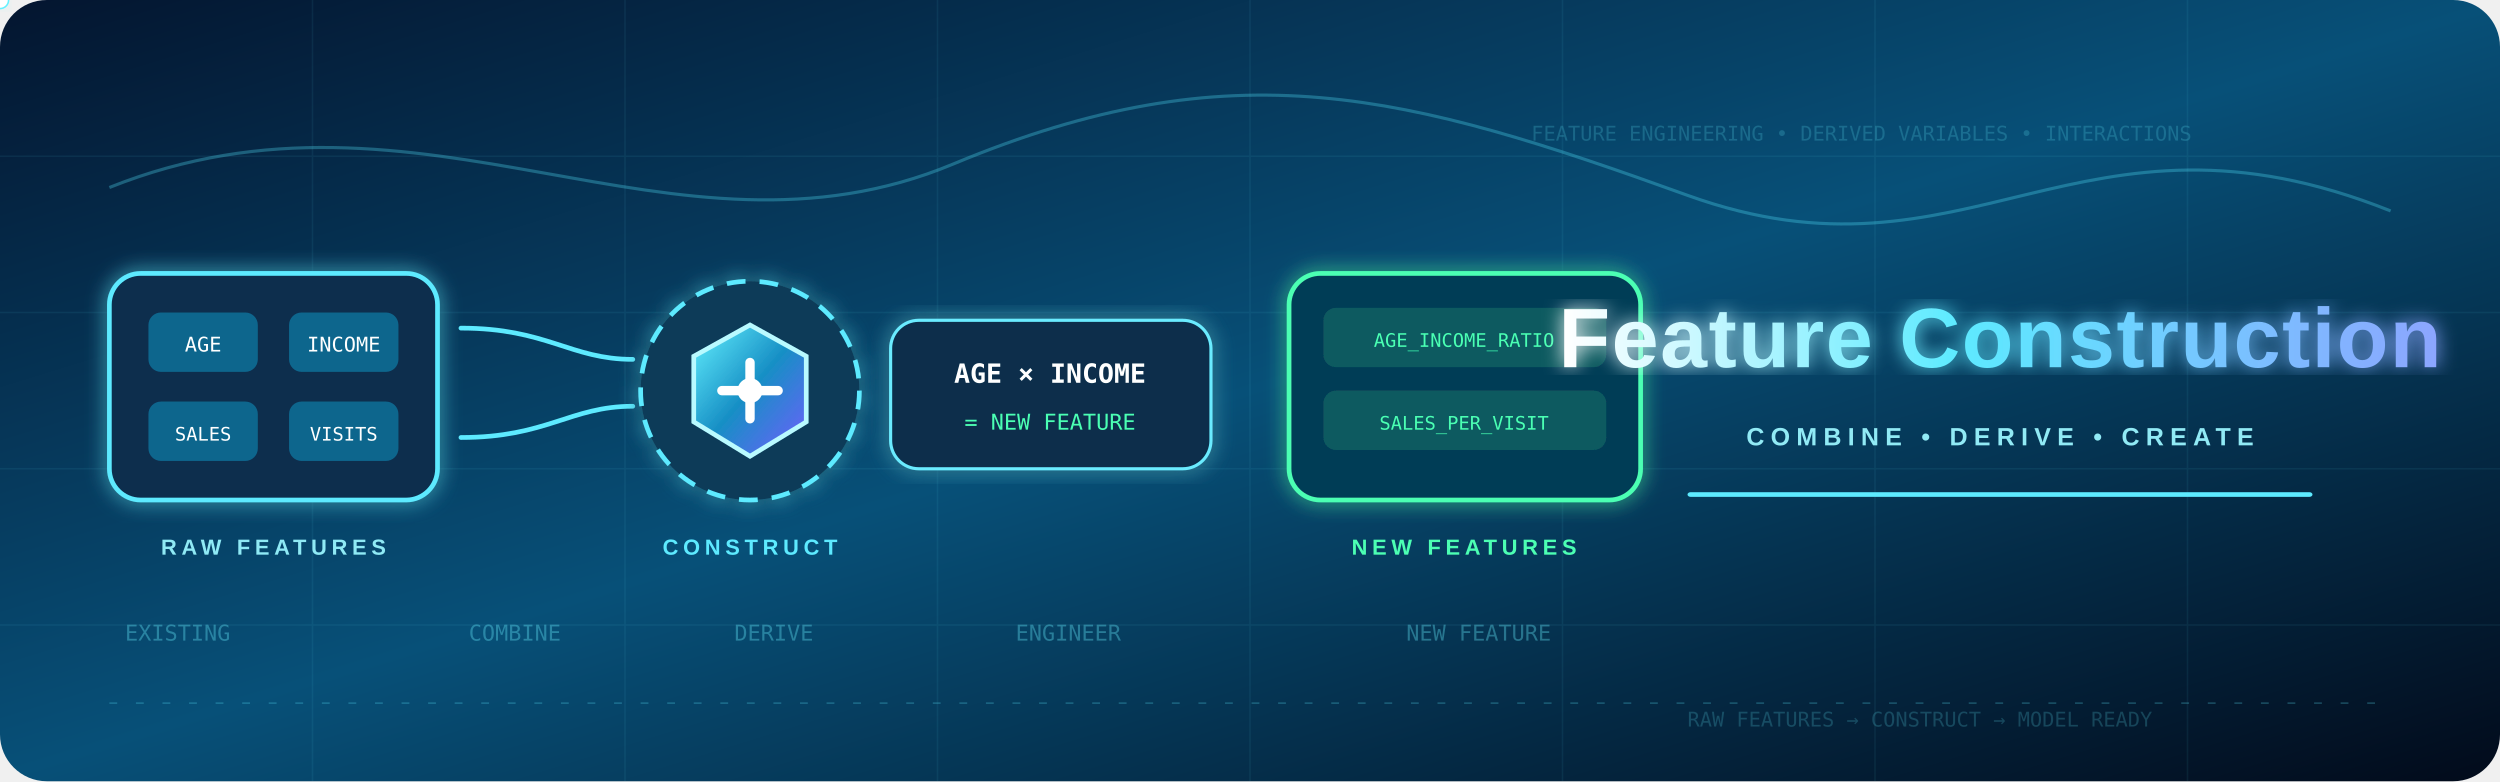
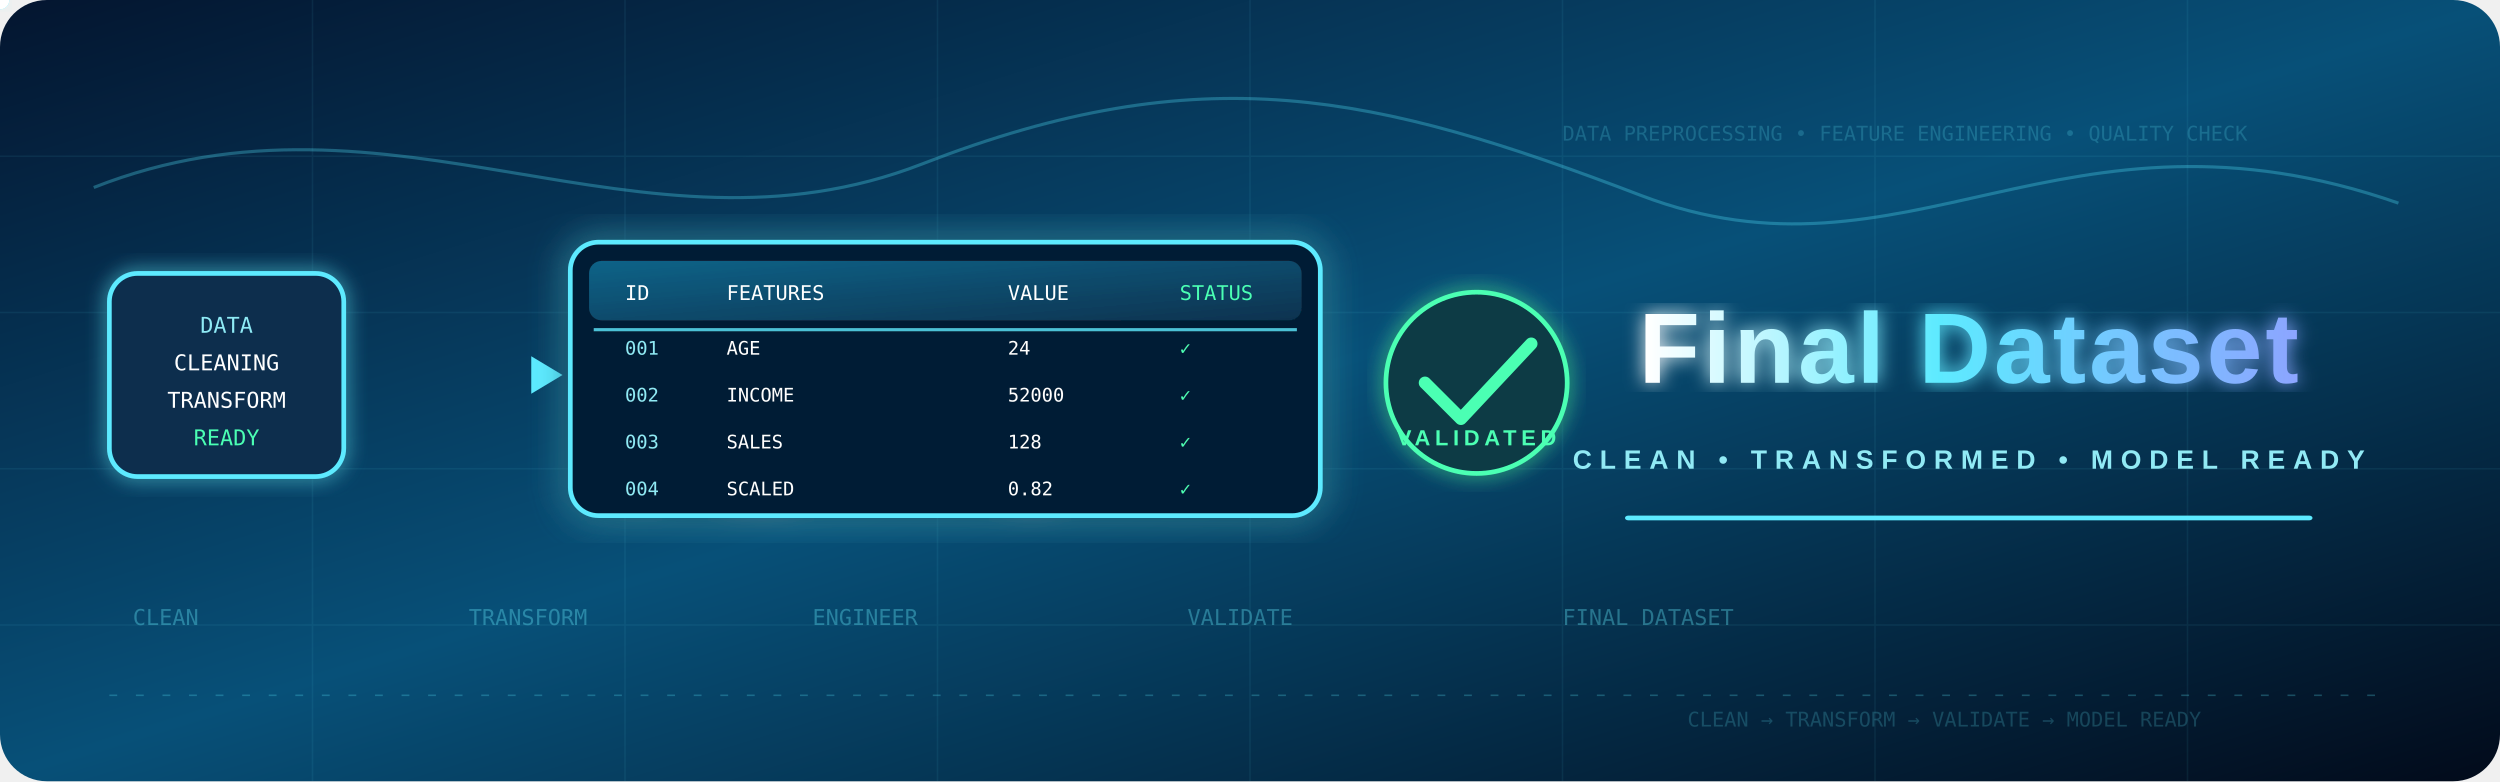
<svg xmlns="http://www.w3.org/2000/svg" width="1600" height="500" viewBox="0 0 1600 500">
  <defs>
    <linearGradient id="bg" x1="0" y1="0" x2="1" y2="1">
      <stop offset="0%" stop-color="#04152F" />
      <stop offset="50%" stop-color="#075078" />
      <stop offset="100%" stop-color="#020A1A" />
    </linearGradient>
    <linearGradient id="title" x1="0" y1="0" x2="1" y2="0">
      <stop offset="0%" stop-color="#FFFFFF" />
      <stop offset="45%" stop-color="#5DEAFF" />
      <stop offset="100%" stop-color="#8CA5FF" />
    </linearGradient>
-     <linearGradient id="feature" x1="0" y1="0" x2="1" y2="1">
-       <stop offset="0%" stop-color="#64F2FF" />
-       <stop offset="50%" stop-color="#178FC5" />
-       <stop offset="100%" stop-color="#725CFF" />
+     <linearGradient id="table" x1="0" y1="0" x2="1" y2="1">
+       <stop offset="0%" stop-color="#0B6388" />
+       <stop offset="100%" stop-color="#07324F" />
    </linearGradient>
    <filter id="glow">
      <feGaussianBlur stdDeviation="6" result="blur" />
+       <feMerge>
+         <feMergeNode in="blur" />
+         <feMergeNode in="SourceGraphic" />
+       </feMerge>
+     </filter>
+     <filter id="strongGlow">
+       <feGaussianBlur stdDeviation="11" result="blur" />
      <feMerge>
        <feMergeNode in="blur" />
        <feMergeNode in="SourceGraphic" />
      </feMerge>
    </filter>
  </defs>
  <rect width="1600" height="500" rx="30" fill="url(#bg)" />
  <g stroke="#61EFFF" opacity=".07">
    <path d="M0 100H1600" />
    <path d="M0 200H1600" />
    <path d="M0 300H1600" />
    <path d="M0 400H1600" />
    <path d="M200 0V500" />
    <path d="M400 0V500" />
    <path d="M600 0V500" />
    <path d="M800 0V500" />
    <path d="M1000 0V500" />
    <path d="M1200 0V500" />
    <path d="M1400 0V500" />
  </g>
-   <path d="M70 120          C270 40 430 180 610 105          S900 60 1080 125          S1330 55 1530 135" fill="none" stroke="#55E9FF" stroke-width="2" opacity=".3" />
+   <path d="M60 120          C250 45 410 175 590 105          S880 60 1050 125          S1320 55 1535 130" fill="none" stroke="#55E9FF" stroke-width="2" opacity=".3" />
  <circle r="6" fill="#64F1FF" filter="url(#glow)">
-     <animateMotion dur="5s" repeatCount="indefinite" path="M70 120 C270 40 430 180 610 105 S900 60 1080 125 S1330 55 1530 135" />
+     <animateMotion dur="5s" repeatCount="indefinite" path="M60 120 C250 45 410 175 590 105 S880 60 1050 125 S1320 55 1535 130" />
  </circle>
  <g transform="translate(70 175)" filter="url(#glow)">
-     <rect x="0" y="0" width="210" height="145" rx="20" fill="#092D4D" stroke="#5DEAFF" stroke-width="3" />
-     <rect x="25" y="25" width="70" height="38" rx="8" fill="#0A668D" />
-     <text x="60" y="50" text-anchor="middle" font-family="monospace" font-size="13" fill="#FFFFFF">
-     AGE
-   </text>
-     <rect x="115" y="25" width="70" height="38" rx="8" fill="#0A668D" />
-     <text x="150" y="50" text-anchor="middle" font-family="monospace" font-size="13" fill="#FFFFFF">
-     INCOME
-   </text>
-     <rect x="25" y="82" width="70" height="38" rx="8" fill="#0A668D" />
-     <text x="60" y="107" text-anchor="middle" font-family="monospace" font-size="12" fill="#FFFFFF">
-     SALES
-   </text>
-     <rect x="115" y="82" width="70" height="38" rx="8" fill="#0A668D" />
-     <text x="150" y="107" text-anchor="middle" font-family="monospace" font-size="12" fill="#FFFFFF">
-     VISITS
-   </text>
-   </g>
-   <text x="175" y="355" text-anchor="middle" font-family="Arial" font-size="14" font-weight="600" letter-spacing="3" fill="#8FEAF5">
+     <rect x="0" y="0" width="150" height="130" rx="18" fill="#092D4D" stroke="#5DEAFF" stroke-width="3" />
+     <text x="75" y="38" text-anchor="middle" font-family="monospace" font-size="14" fill="#8FEAF5">

-   RAW FEATURES
- 
- </text>
-   <g fill="none" stroke="#5DEAFF" stroke-width="3" stroke-linecap="round">
-     <path d="M295 210            C350 210 365 230 405 230" />
-     <path d="M295 280            C350 280 365 260 405 260" />
-   </g>
-   <circle r="5" fill="#FFFFFF" filter="url(#glow)">
-     <animateMotion dur="2s" repeatCount="indefinite" path="M295 210 C350 210 365 230 405 230" />
-   </circle>
-   <g transform="translate(400 170)" filter="url(#glow)">
-     <circle cx="80" cy="80" r="70" fill="#073A59" stroke="#5DEAFF" stroke-width="3" stroke-dasharray="12 9">
-       <animateTransform attributeName="transform" type="rotate" from="0 80 80" to="360 80 80" dur="7s" repeatCount="indefinite" />
-     </circle>
-     <polygon points="80,38 116,58 116,100 80,122 44,100 44,58" fill="url(#feature)" stroke="#B9FAFF" stroke-width="3" />
-     <path d="M80 62V98            M62 80H98" stroke="#FFFFFF" stroke-width="6" stroke-linecap="round" />
-     <circle cx="80" cy="80" r="8" fill="#FFFFFF">
-       <animate attributeName="r" values="8;17;8" dur="1.5s" repeatCount="indefinite" />
-     </circle>
-   </g>
-   <text x="480" y="355" text-anchor="middle" font-family="Arial" font-size="14" font-weight="600" letter-spacing="3" fill="#5DEAFF">
- 
-   CONSTRUCT
- 
- </text>
-   <g transform="translate(570 205)" filter="url(#glow)">
-     <rect x="0" y="0" width="205" height="95" rx="18" fill="#082F4B" stroke="#6AEBFF" stroke-width="2" />
-     <text x="102" y="40" text-anchor="middle" font-family="monospace" font-size="17" font-weight="700" fill="#FFFFFF">
- 
-     AGE × INCOME
+     DATA

  </text>
-     <text x="102" y="70" text-anchor="middle" font-family="monospace" font-size="14" fill="#4CFFB3">
+     <text x="75" y="62" text-anchor="middle" font-family="monospace" font-size="14" fill="#FFFFFF">

-     = NEW FEATURE
+     CLEANING
+ 
+   </text>
+     <text x="75" y="86" text-anchor="middle" font-family="monospace" font-size="14" fill="#FFFFFF">
+ 
+     TRANSFORM
+ 
+   </text>
+     <text x="75" y="110" text-anchor="middle" font-family="monospace" font-size="14" fill="#4CFFB3">
+ 
+     READY

  </text>
  </g>
-   <g transform="translate(825 175)" filter="url(#glow)">
-     <rect x="0" y="0" width="225" height="145" rx="20" fill="#063C56" stroke="#4CFFB3" stroke-width="3" />
-     <rect x="22" y="22" width="181" height="38" rx="8" fill="#075A60" />
-     <text x="112" y="47" text-anchor="middle" font-family="monospace" font-size="12" fill="#4CFFB3">
+   <path d="M235 240          C280 240 305 240 350 240" fill="none" stroke="#5DEAFF" stroke-width="4" stroke-linecap="round" filter="url(#glow)" />
+   <path d="M340 228          L360 240          L340 252Z" fill="#5DEAFF" />
+   <circle r="6" fill="#FFFFFF" filter="url(#glow)">
+     <animateMotion dur="1.6s" repeatCount="indefinite" path="M235 240 C280 240 305 240 350 240" />
+   </circle>
+   <g transform="translate(365 155)" filter="url(#strongGlow)">
+     <rect x="0" y="0" width="480" height="175" rx="18" fill="#061F35" stroke="#5DEAFF" stroke-width="3" />
+     <rect x="12" y="12" width="456" height="38" rx="8" fill="url(#table)" />
+     <text x="35" y="37" font-family="monospace" font-size="13" fill="#FFFFFF">

-     AGE_INCOME_RATIO
+     ID

  </text>
-     <rect x="22" y="75" width="181" height="38" rx="8" fill="#075A60" />
-     <text x="112" y="100" text-anchor="middle" font-family="monospace" font-size="12" fill="#4CFFB3">
+     <text x="100" y="37" font-family="monospace" font-size="13" fill="#FFFFFF">

-     SALES_PER_VISIT
+     FEATURES

  </text>
+     <text x="280" y="37" font-family="monospace" font-size="13" fill="#FFFFFF">
+ 
+     VALUE
+ 
+   </text>
+     <text x="390" y="37" font-family="monospace" font-size="13" fill="#4CFFB3">
+ 
+     STATUS
+ 
+   </text>
+     <g font-family="monospace" font-size="12">
+       <text x="35" y="72" fill="#8FEAF5">001</text>
+       <text x="100" y="72" fill="#FFFFFF">AGE</text>
+       <text x="280" y="72" fill="#FFFFFF">24</text>
+       <text x="390" y="72" fill="#4CFFB3">✓</text>
+       <text x="35" y="102" fill="#8FEAF5">002</text>
+       <text x="100" y="102" fill="#FFFFFF">INCOME</text>
+       <text x="280" y="102" fill="#FFFFFF">52000</text>
+       <text x="390" y="102" fill="#4CFFB3">✓</text>
+       <text x="35" y="132" fill="#8FEAF5">003</text>
+       <text x="100" y="132" fill="#FFFFFF">SALES</text>
+       <text x="280" y="132" fill="#FFFFFF">128</text>
+       <text x="390" y="132" fill="#4CFFB3">✓</text>
+       <text x="35" y="162" fill="#8FEAF5">004</text>
+       <text x="100" y="162" fill="#FFFFFF">SCALED</text>
+       <text x="280" y="162" fill="#FFFFFF">0.82</text>
+       <text x="390" y="162" fill="#4CFFB3">✓</text>
+     </g>
+     <rect x="15" y="55" width="450" height="2" fill="#5DEAFF" opacity=".8">
+       <animate attributeName="y" values="55;165;55" dur="2.8s" repeatCount="indefinite" />
+     </rect>
  </g>
-   <text x="937" y="355" text-anchor="middle" font-family="Arial" font-size="14" font-weight="600" letter-spacing="3" fill="#4CFFB3">
+   <g transform="translate(870 175)" filter="url(#glow)">
+     <circle cx="75" cy="70" r="58" fill="#073B45" stroke="#4CFFB3" stroke-width="3" />
+     <path d="M42 70            L65 93            L110 45" fill="none" stroke="#4CFFB3" stroke-width="8" stroke-linecap="round" stroke-linejoin="round">
+       <animate attributeName="stroke-dasharray" values="0 200;200 0" dur="1.5s" repeatCount="indefinite" />
+     </path>
+   </g>
+   <text x="945" y="285" text-anchor="middle" font-family="Arial" font-size="14" font-weight="700" letter-spacing="3" fill="#4CFFB3">

-   NEW FEATURES
+   VALIDATED

</text>
  <g text-anchor="middle">
-     <text x="1280" y="235" font-family="Arial, Helvetica, sans-serif" font-size="54" font-weight="900" letter-spacing="1" fill="url(#title)" filter="url(#glow)">
+     <text x="1260" y="245" font-family="Arial, Helvetica, sans-serif" font-size="64" font-weight="900" letter-spacing="2" fill="url(#title)" filter="url(#glow)">

-     Feature Construction
+     Final Dataset

  </text>
-     <text x="1280" y="285" font-family="Arial, Helvetica, sans-serif" font-size="16" font-weight="600" letter-spacing="4" fill="#91EAF5">
+     <text x="1260" y="300" font-family="Arial, Helvetica, sans-serif" font-size="17" font-weight="600" letter-spacing="5" fill="#91EAF5">

-     COMBINE • DERIVE • CREATE
+     CLEAN • TRANSFORMED • MODEL READY

  </text>
-     <rect x="1080" y="315" width="400" height="3" rx="2" fill="#5DEAFF">
-       <animate attributeName="width" values="60;400;60" dur="3s" repeatCount="indefinite" />
-       <animate attributeName="x" values="1280;1080;1280" dur="3s" repeatCount="indefinite" />
+     <rect x="1040" y="330" width="440" height="3" rx="2" fill="#5DEAFF">
+       <animate attributeName="width" values="60;440;60" dur="3s" repeatCount="indefinite" />
+       <animate attributeName="x" values="1260;1040;1260" dur="3s" repeatCount="indefinite" />
    </rect>
  </g>
  <g font-family="monospace" font-size="14" fill="#67EFFF" opacity=".35">
-     <text x="80" y="410">
-     EXISTING
+     <text x="85" y="400">
+     CLEAN
  </text>
-     <text x="300" y="410">
-     COMBINE
+     <text x="300" y="400">
+     TRANSFORM
  </text>
-     <text x="470" y="410">
-     DERIVE
-   </text>
-     <text x="650" y="410">
+     <text x="520" y="400">
    ENGINEER
  </text>
-     <text x="900" y="410">
-     NEW FEATURE
+     <text x="760" y="400">
+     VALIDATE
+   </text>
+     <text x="1000" y="400">
+     FINAL DATASET
  </text>
  </g>
-   <path d="M70 450H1530" stroke="#5DEAFF" stroke-width="1" stroke-dasharray="5 12" opacity=".25" />
+   <path d="M70 445H1530" stroke="#5DEAFF" stroke-width="1" stroke-dasharray="5 12" opacity=".25" />
  <g font-family="monospace" font-size="13" fill="#65EFFF" opacity=".2">
-     <text x="980" y="90">
-     FEATURE ENGINEERING • DERIVED VARIABLES • INTERACTIONS
+     <text x="1000" y="90">
+     DATA PREPROCESSING • FEATURE ENGINEERING • QUALITY CHECK
  </text>
    <text x="1080" y="465">
-     RAW FEATURES → CONSTRUCT → MODEL READY
+     CLEAN → TRANSFORM → VALIDATE → MODEL READY
  </text>
  </g>
  <rect x="-250" y="0" width="100" height="500" fill="#FFFFFF" opacity=".06">
    <animateTransform attributeName="transform" type="translate" values="-400 0;2000 0" dur="5s" repeatCount="indefinite" />
  </rect>
</svg>
